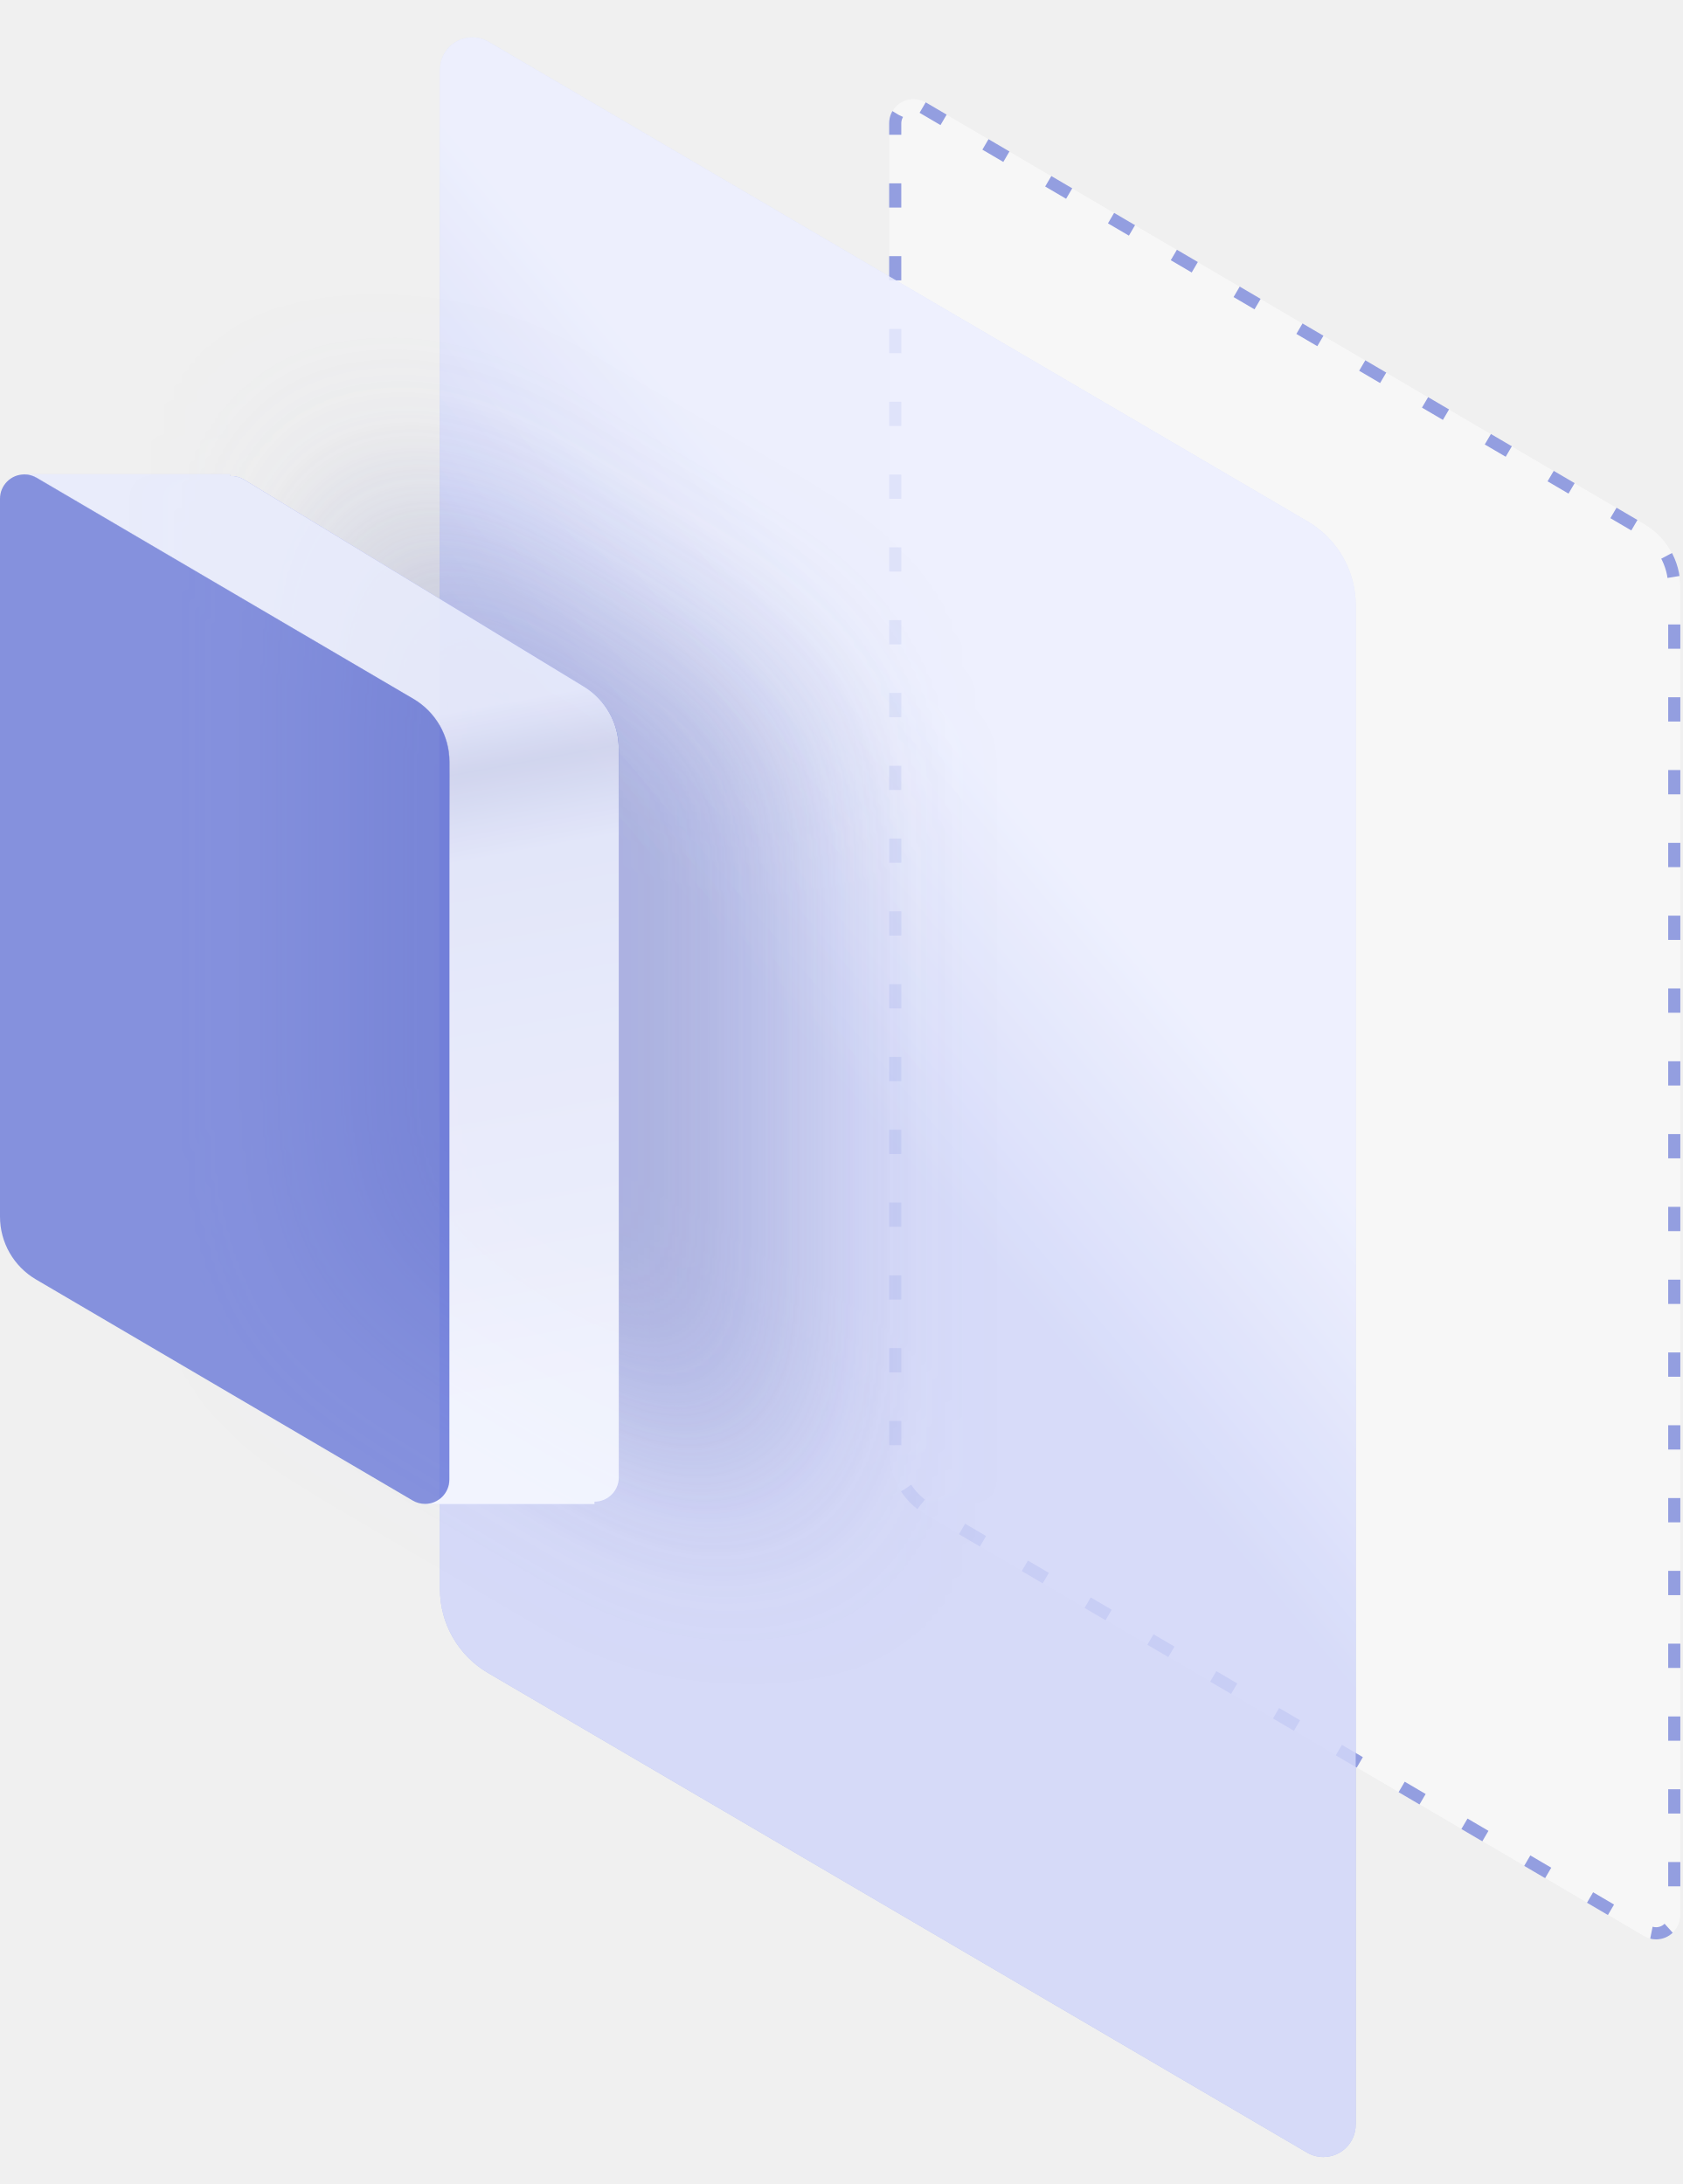
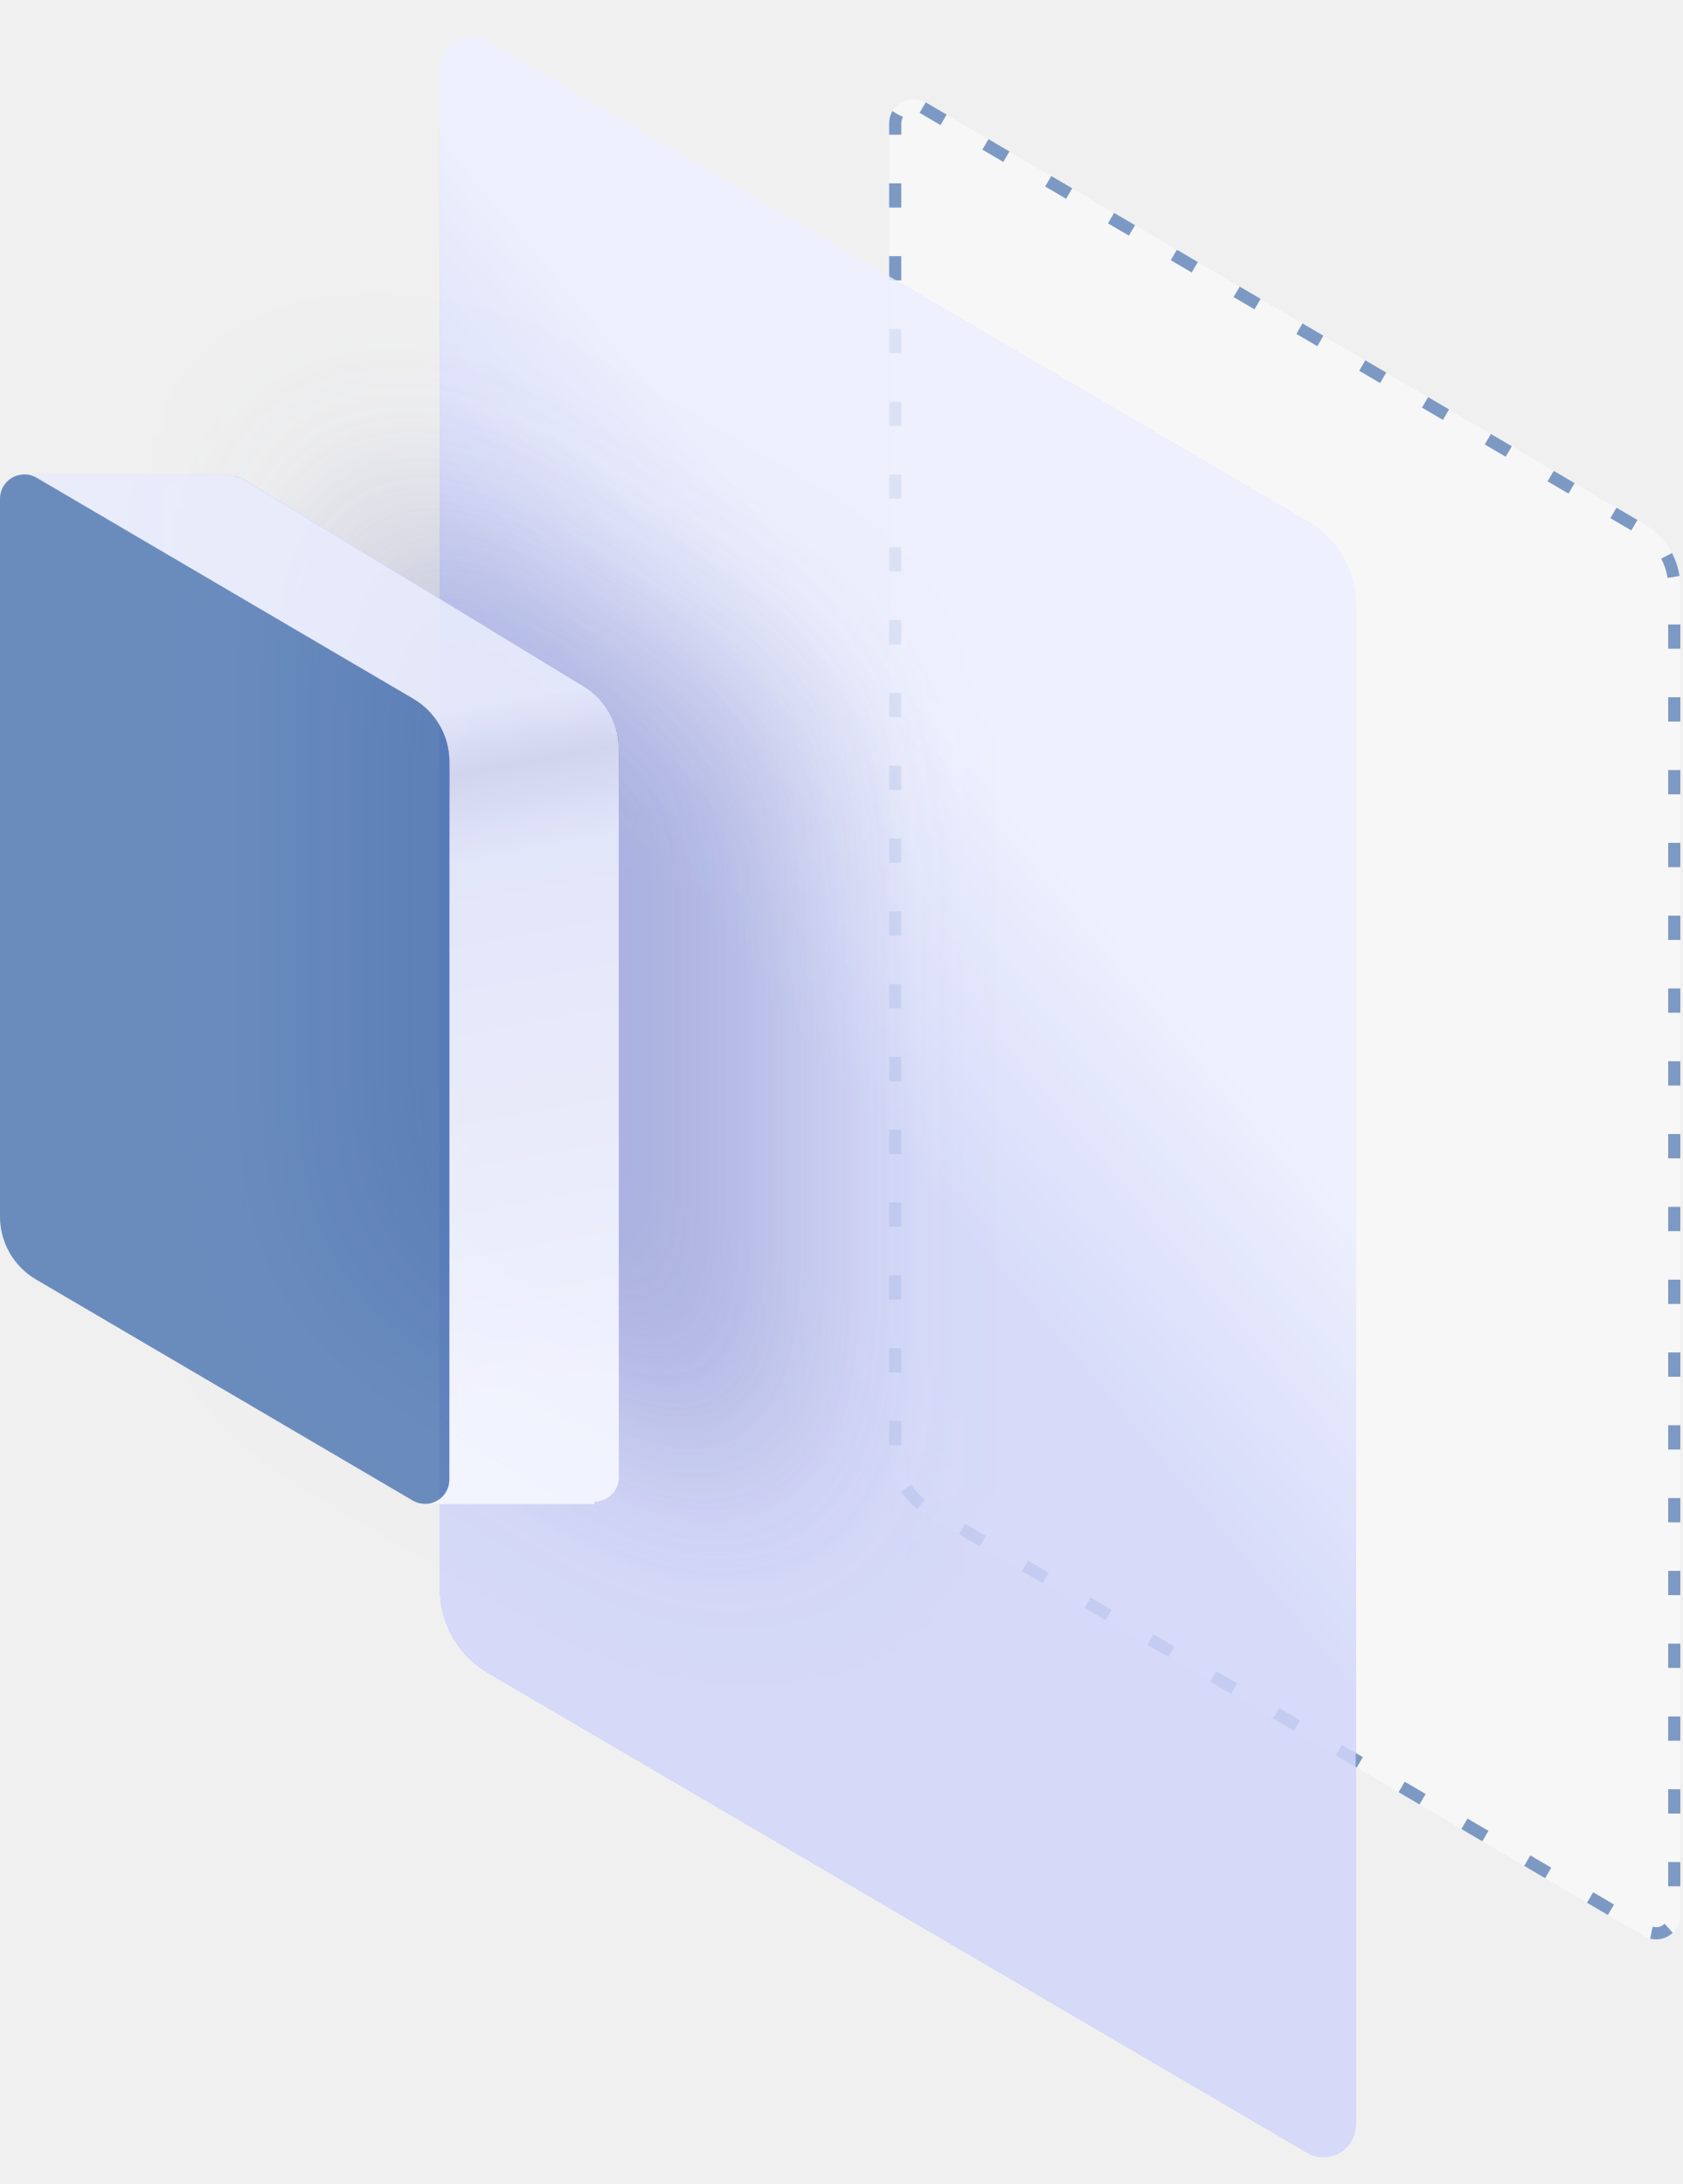
<svg xmlns="http://www.w3.org/2000/svg" xmlns:xlink="http://www.w3.org/1999/xlink" width="104px" height="135px" viewBox="0 0 104 135" version="1.1">
  <defs>
    <path d="M57.206,5.504 L101.617,31.572 C102.993,32.38 103.839,33.857 103.839,35.453 L103.839,117.558 C103.839,118.387 103.167,119.058 102.339,119.058 C102.072,119.058 101.81,118.987 101.58,118.852 L57.169,92.784 C55.792,91.976 54.947,90.499 54.947,88.903 L54.947,6.798 C54.947,5.97 55.618,5.298 56.447,5.298 C56.714,5.298 56.976,5.369 57.206,5.504 Z" id="path-1" />
    <mask id="mask-2" maskContentUnits="userSpaceOnUse" maskUnits="objectBoundingBox" x="0" y="0" width="48.892" height="116" fill="white">
      <use xlink:href="#path-1" />
    </mask>
    <linearGradient x1="58.918%" y1="34.045%" x2="41.082%" y2="69.177%" id="linearGradient-3">
      <stop stop-color="#CFD6FF" offset="0%" />
      <stop stop-color="#8B99F0" offset="51.972%" />
      <stop stop-color="#8B99F0" offset="100%" />
    </linearGradient>
    <path d="M30.198,1.764 L80.812,31.413 C82.65,32.49 83.779,34.46 83.779,36.59 L83.779,130.511 C83.779,131.615 82.884,132.511 81.779,132.511 C81.424,132.511 81.075,132.416 80.768,132.236 L30.154,102.587 C28.317,101.51 27.187,99.54 27.187,97.41 L27.187,3.489 C27.187,2.385 28.083,1.489 29.187,1.489 C29.543,1.489 29.891,1.584 30.198,1.764 Z" id="path-4" />
    <filter x="-60.8%" y="-23.9%" width="221.6%" height="147.8%" filterUnits="objectBoundingBox" id="filter-5">
      <feGaussianBlur stdDeviation="5.625" in="SourceGraphic" />
    </filter>
    <linearGradient x1="50%" y1="93.35%" x2="37.407%" y2="-23.812%" id="linearGradient-6">
      <stop stop-color="#CFD6FF" offset="0%" />
      <stop stop-color="#8B99F0" offset="44.988%" />
      <stop stop-color="#2A3DB2" offset="52.248%" />
      <stop stop-color="#8B99F0" offset="57.385%" />
      <stop stop-color="#8B99F0" offset="100%" />
    </linearGradient>
    <path d="M14.208,28.497 L14.211,28.606 C14.224,28.605 14.238,28.605 14.251,28.604 C14.541,28.596 14.828,28.672 15.076,28.823 L36.079,41.617 C37.42,42.434 38.238,43.891 38.238,45.461 L38.238,90.501 C38.238,91.329 37.566,92.001 36.738,92.001 L36.736,92 L36.735,92.149 L26.285,92.149 L26.285,92.138 C27.111,92.135 27.779,91.465 27.779,90.638 L27.779,90.638 L27.779,46.258 C27.779,44.662 26.933,43.185 25.557,42.377 L25.557,42.377 L2.273,28.71 C2.043,28.575 1.781,28.504 1.514,28.504 C1.495,28.504 1.476,28.504 1.457,28.505 L1.459,28.497 L14.208,28.497 Z" id="path-7" />
  </defs>
  <g id="Home" stroke="none" stroke-width="1" fill="none" fill-rule="evenodd">
    <g id="new-home-page-" transform="translate(-805, -274)">
      <g id="services" transform="translate(805, 274.8218)">
-         <use id="Rectangle-Copy-23" stroke="#5567D5" mask="url(#mask-2)" stroke-width="1.5" fill-opacity="0.8" fill="#FFFFFF" opacity="0.6" stroke-dasharray="1.5,3" xlink:href="#path-1" />
+         <use id="Rectangle-Copy-23" stroke="#2F5FA7" mask="url(#mask-2)" stroke-width="1.5" fill-opacity="0.8" fill="#FFFFFF" opacity="0.6" stroke-dasharray="1.5,3" xlink:href="#path-1" />
        <g id="Rectangle" opacity="0.851">
          <use fill="url(#linearGradient-3)" xlink:href="#path-4" />
          <use fill-opacity="0.6" fill="#FFFFFF" xlink:href="#path-4" />
        </g>
        <path d="M23.177,28.71 L46.461,42.377 C47.837,43.185 48.683,44.662 48.683,46.258 L48.683,90.638 C48.683,91.467 48.011,92.138 47.183,92.138 C46.916,92.138 46.654,92.067 46.424,91.932 L23.14,78.265 C21.764,77.457 20.918,75.981 20.918,74.384 L20.918,30.004 C20.918,29.175 21.59,28.504 22.418,28.504 C22.685,28.504 22.947,28.575 23.177,28.71 Z" id="Rectangle-Copy-25" fill-opacity="0.524" fill="#747FBE" opacity="0.714" style="mix-blend-mode: multiply;" filter="url(#filter-5)" />
        <g id="Combined-Shape" opacity="0.904">
          <use fill="url(#linearGradient-6)" xlink:href="#path-7" />
          <use fill-opacity="0.8" fill="#FFFFFF" xlink:href="#path-7" />
        </g>
-         <path d="M2.259,28.71 L25.543,42.377 C26.919,43.185 27.765,44.662 27.765,46.258 L27.765,90.638 C27.765,91.467 27.093,92.138 26.265,92.138 C25.998,92.138 25.736,92.067 25.506,91.932 L2.222,78.265 C0.846,77.457 -1.58088552e-15,75.981 0,74.384 L0,30.004 C5.64680752e-16,29.175 0.672,28.504 1.5,28.504 C1.767,28.504 2.029,28.575 2.259,28.71 Z" id="Rectangle-Copy-24" fill="#5567D5" opacity="0.691" />
+         <path d="M2.259,28.71 L25.543,42.377 C26.919,43.185 27.765,44.662 27.765,46.258 L27.765,90.638 C27.765,91.467 27.093,92.138 26.265,92.138 C25.998,92.138 25.736,92.067 25.506,91.932 L2.222,78.265 C0.846,77.457 -1.58088552e-15,75.981 0,74.384 L0,30.004 C5.64680752e-16,29.175 0.672,28.504 1.5,28.504 C1.767,28.504 2.029,28.575 2.259,28.71 Z" id="Rectangle-Copy-24" fill="#2F5FA7" opacity="0.691" />
      </g>
    </g>
  </g>
</svg>
